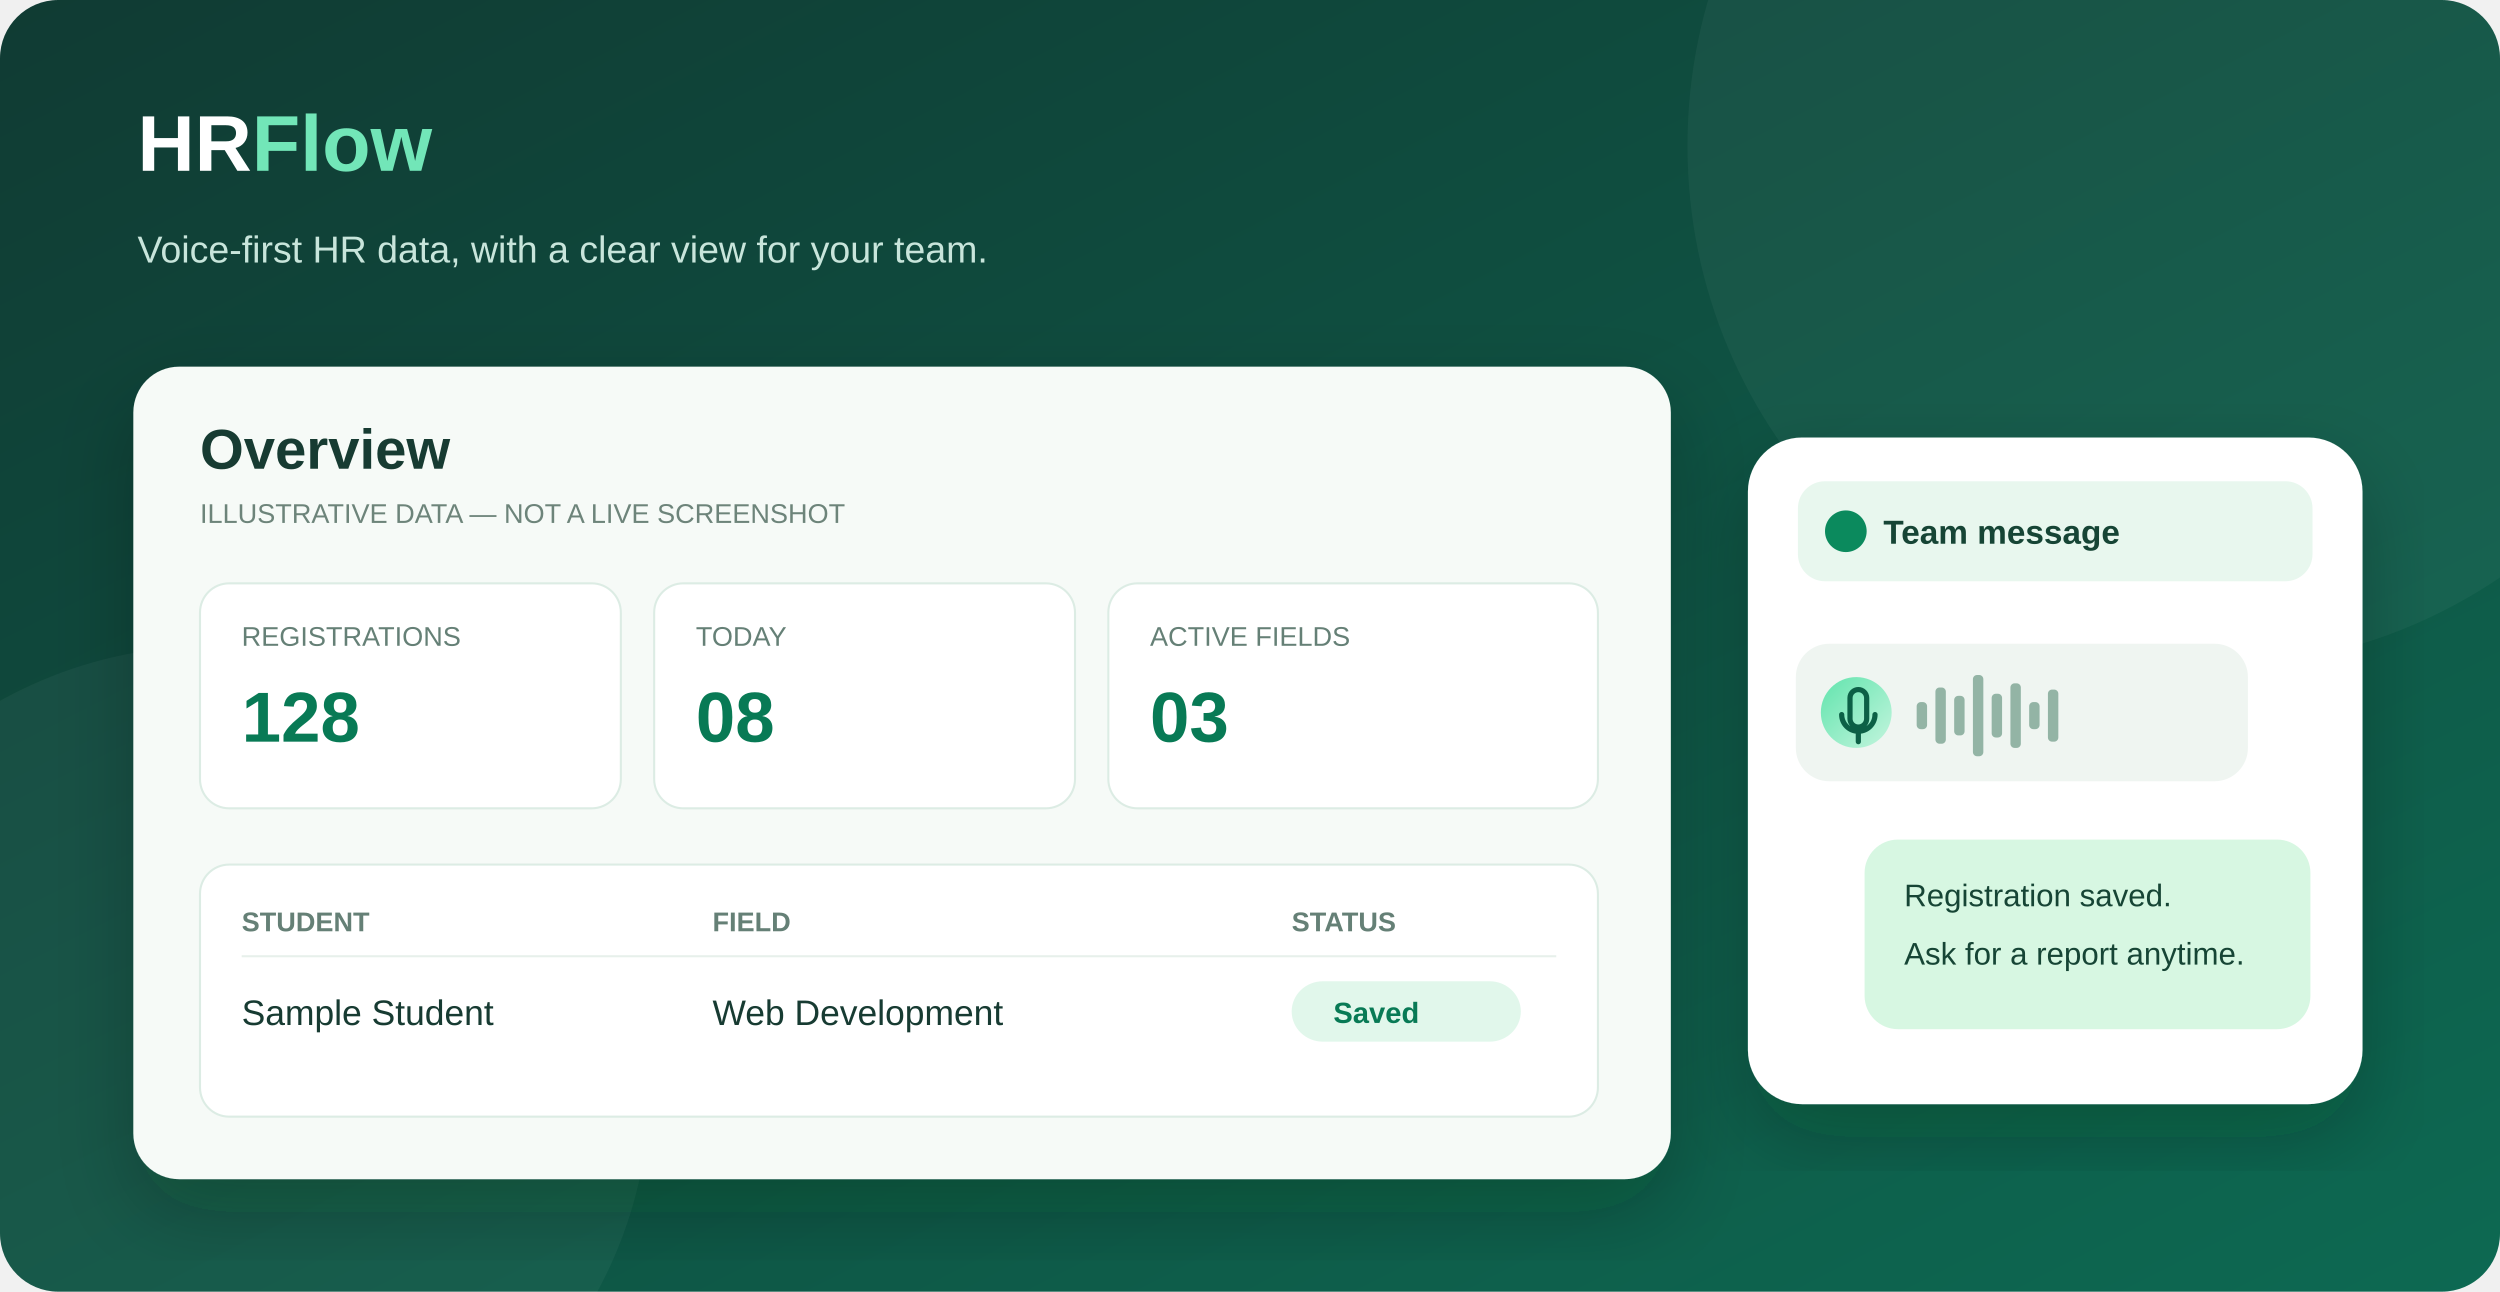
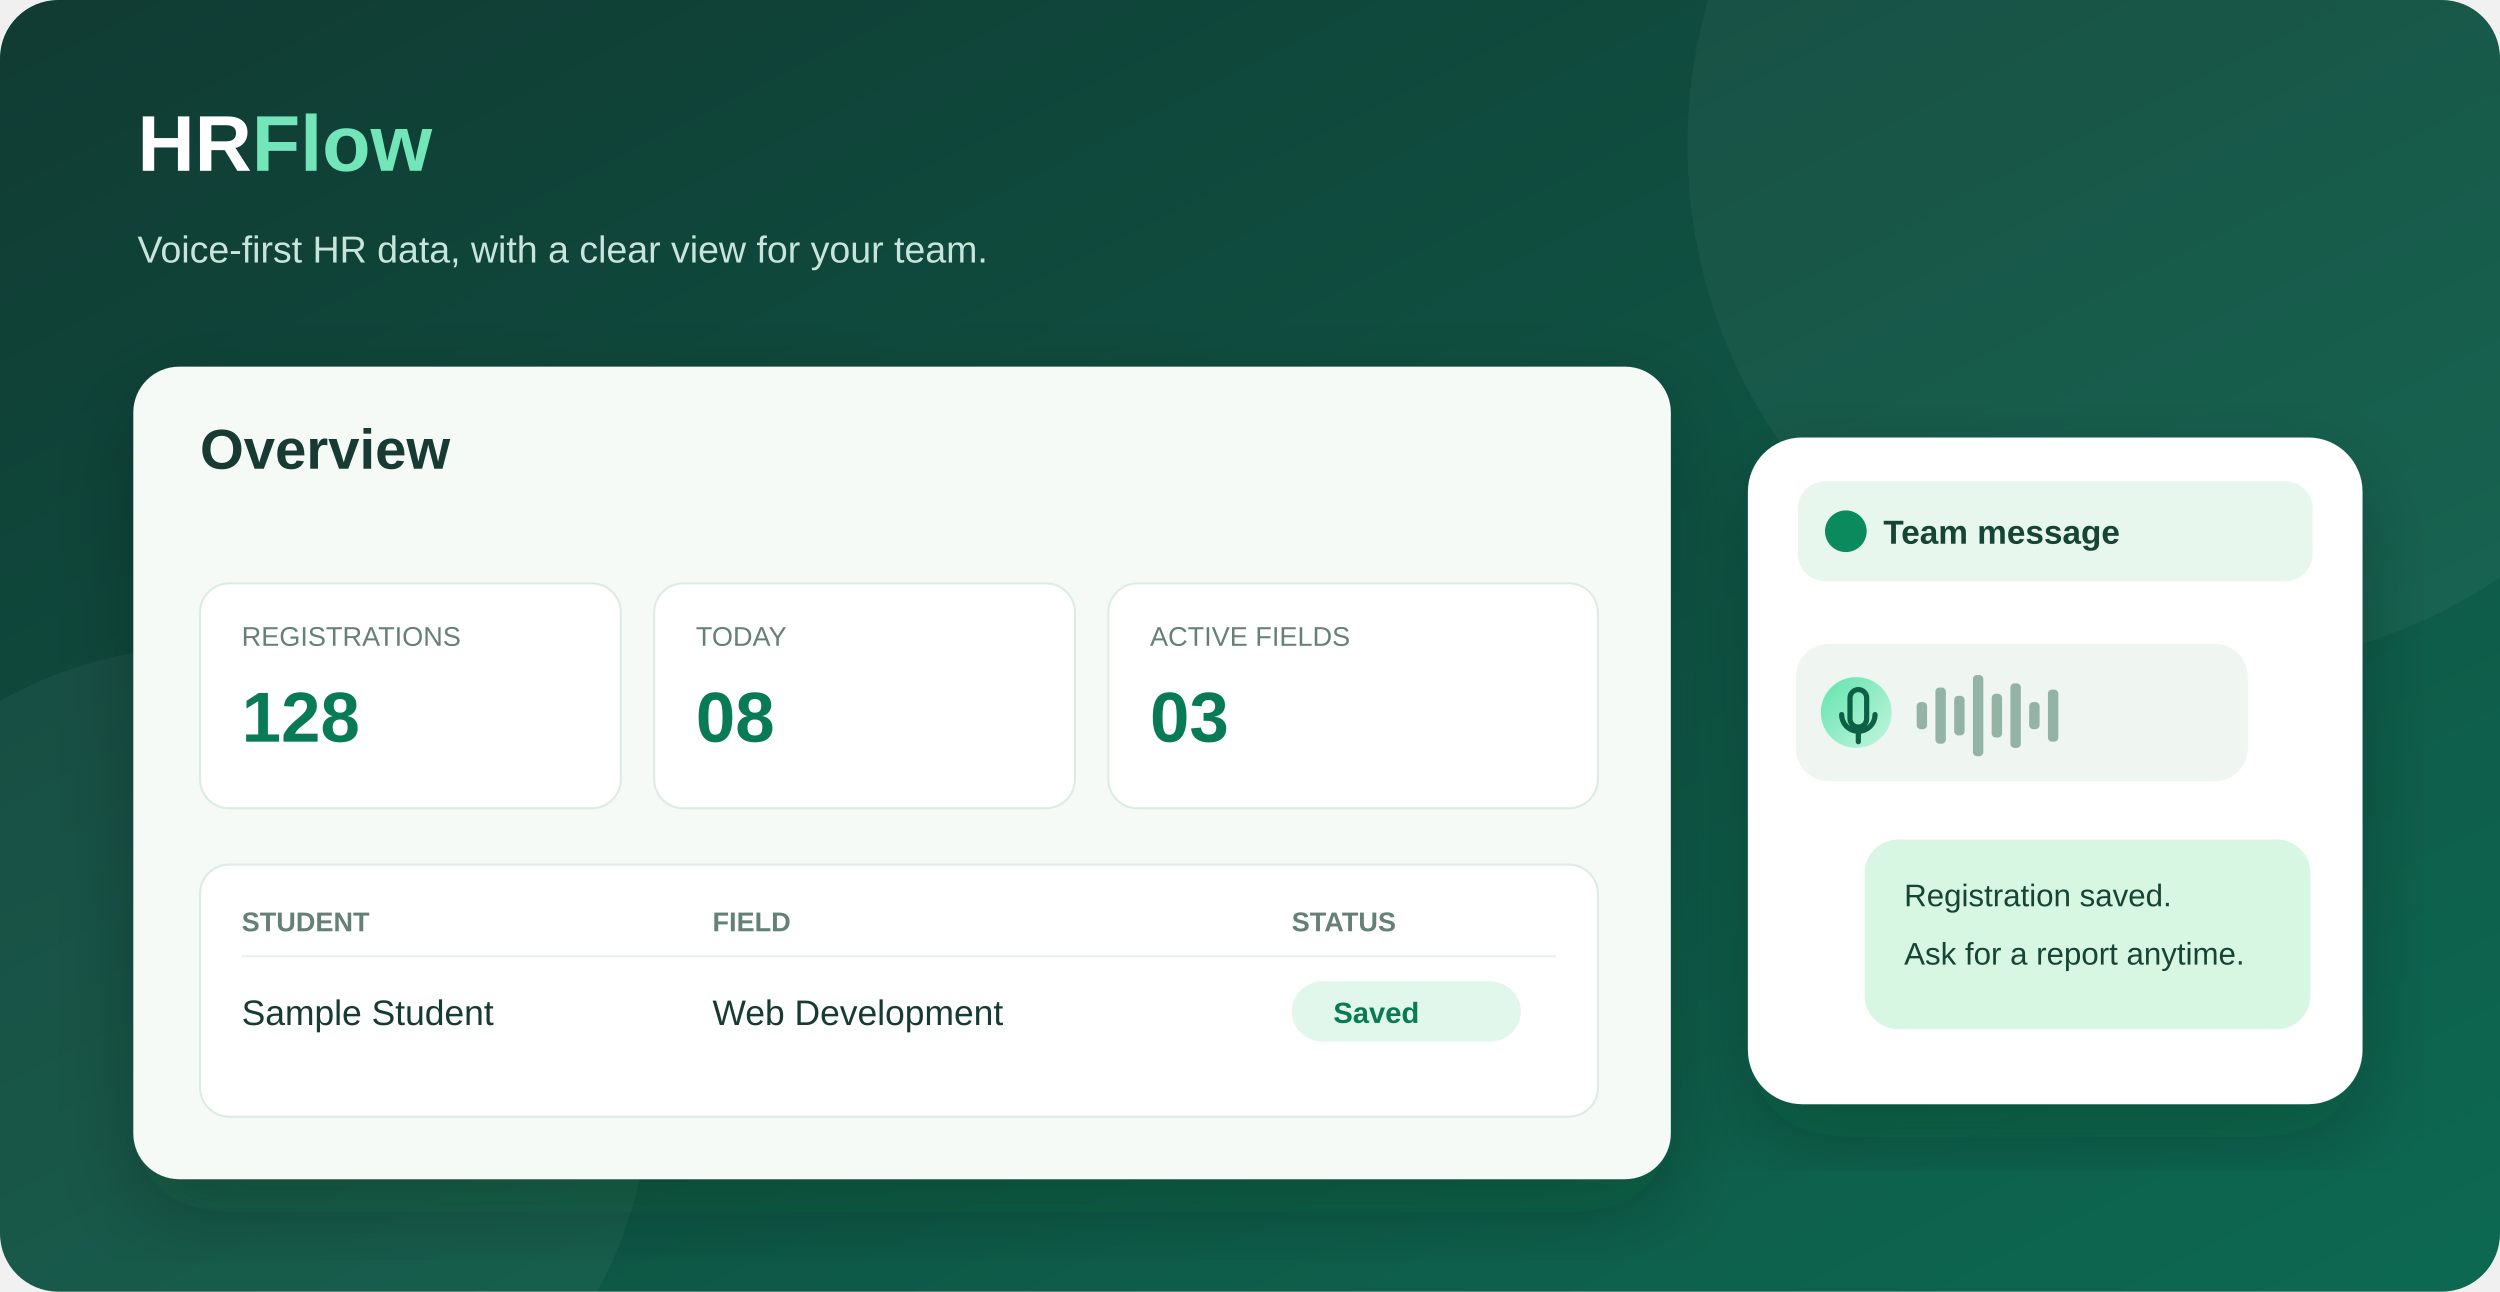
<svg xmlns="http://www.w3.org/2000/svg" width="1200" height="620" viewBox="0 0 1200 620" role="img" aria-labelledby="title desc">
  <defs>
    <linearGradient id="bg" x2="1" y2="1">
      <stop stop-color="#103b33" />
      <stop offset="1" stop-color="#0d6952" />
    </linearGradient>
    <linearGradient id="glow" x2="1" y2="1">
      <stop stop-color="#61e4ad" />
      <stop offset="1" stop-color="#c4f5de" />
    </linearGradient>
    <filter id="shadow">
      <feDropShadow dx="0" dy="16" stdDeviation="20" flood-color="#06261d" flood-opacity=".24" />
    </filter>
  </defs>
  <rect width="1200" height="620" rx="28" fill="url(#bg)" />
  <circle cx="1060" cy="70" r="250" fill="#ffffff" opacity=".04" />
  <circle cx="102" cy="520" r="210" fill="#ffffff" opacity=".04" />
  <text x="66" y="82" fill="#ffffff" font-family="Segoe UI,Arial,sans-serif" font-size="38" font-weight="750">HR<tspan fill="#72e6b8">Flow</tspan>
  </text>
  <text x="66" y="126" fill="#c8e5db" font-family="Segoe UI,Arial,sans-serif" font-size="18">Voice-first HR data, with a clear view for your team.</text>
  <rect x="64" y="176" width="738" height="390" rx="22" fill="#f6faf7" filter="url(#shadow)" />
  <text x="96" y="225" fill="#173b32" font-family="Segoe UI,Arial,sans-serif" font-size="27" font-weight="700">Overview</text>
-   <text x="96" y="251" fill="#6d847a" font-family="Segoe UI,Arial,sans-serif" font-size="13">ILLUSTRATIVE DATA — NOT A LIVE SCREENSHOT</text>
  <g font-family="Segoe UI,Arial,sans-serif">
    <rect x="96" y="280" width="202" height="108" rx="14" fill="#ffffff" stroke="#dcece4" />
    <text x="116" y="310" font-size="13" fill="#658076">REGISTRATIONS</text>
    <text x="116" y="356" font-size="34" font-weight="750" fill="#087a55">128</text>
    <rect x="314" y="280" width="202" height="108" rx="14" fill="#ffffff" stroke="#dcece4" />
    <text x="334" y="310" font-size="13" fill="#658076">TODAY</text>
    <text x="334" y="356" font-size="34" font-weight="750" fill="#087a55">08</text>
    <rect x="532" y="280" width="235" height="108" rx="14" fill="#ffffff" stroke="#dcece4" />
    <text x="552" y="310" font-size="13" fill="#658076">ACTIVE FIELDS</text>
    <text x="552" y="356" font-size="34" font-weight="750" fill="#087a55">03</text>
    <rect x="96" y="415" width="671" height="121" rx="14" fill="#ffffff" stroke="#dcece4" />
    <text x="116" y="447" font-size="13" font-weight="700" fill="#658076">STUDENT</text>
    <text x="342" y="447" font-size="13" font-weight="700" fill="#658076">FIELD</text>
    <text x="620" y="447" font-size="13" font-weight="700" fill="#658076">STATUS</text>
    <path d="M116 459H747" stroke="#e7f0eb" />
    <text x="116" y="492" font-size="17" fill="#173b32">Sample Student</text>
    <text x="342" y="492" font-size="17" fill="#173b32">Web Development</text>
    <rect x="620" y="471" width="110" height="29" rx="15" fill="#e1f7eb" />
    <text x="640" y="491" font-size="14" font-weight="700" fill="#087a55">Saved</text>
  </g>
  <rect x="839" y="210" width="295" height="320" rx="26" fill="#ffffff" filter="url(#shadow)" />
  <rect x="863" y="231" width="247" height="48" rx="13" fill="#e8f7ee" />
  <circle cx="886" cy="255" r="10" fill="#0b8a5d" />
  <text x="904" y="261" fill="#164535" font-family="Segoe UI,Arial,sans-serif" font-size="16" font-weight="700">Team message</text>
  <rect x="862" y="309" width="217" height="66" rx="16" fill="#eff5f1" />
  <circle cx="891" cy="342" r="17" fill="url(#glow)" />
  <path d="M888 335v10a4 4 0 0 0 8 0v-10a4 4 0 0 0-8 0zm-4 8a8 8 0 0 0 16 0m-8 8v5" fill="none" stroke="#0c6046" stroke-width="2.5" stroke-linecap="round" />
  <g fill="#93b4a5">
    <rect x="920" y="337" width="5" height="13" rx="2" />
    <rect x="929" y="330" width="5" height="27" rx="2" />
    <rect x="938" y="334" width="5" height="19" rx="2" />
    <rect x="947" y="324" width="5" height="39" rx="2" />
    <rect x="956" y="333" width="5" height="21" rx="2" />
    <rect x="965" y="328" width="5" height="31" rx="2" />
    <rect x="974" y="337" width="5" height="13" rx="2" />
    <rect x="983" y="331" width="5" height="25" rx="2" />
  </g>
  <rect x="895" y="403" width="214" height="91" rx="16" fill="#d7f7e2" />
  <text x="914" y="435" fill="#164535" font-family="Segoe UI,Arial,sans-serif" font-size="15">Registration saved.</text>
  <text x="914" y="463" fill="#164535" font-family="Segoe UI,Arial,sans-serif" font-size="15">Ask for a report anytime.</text>
</svg>
